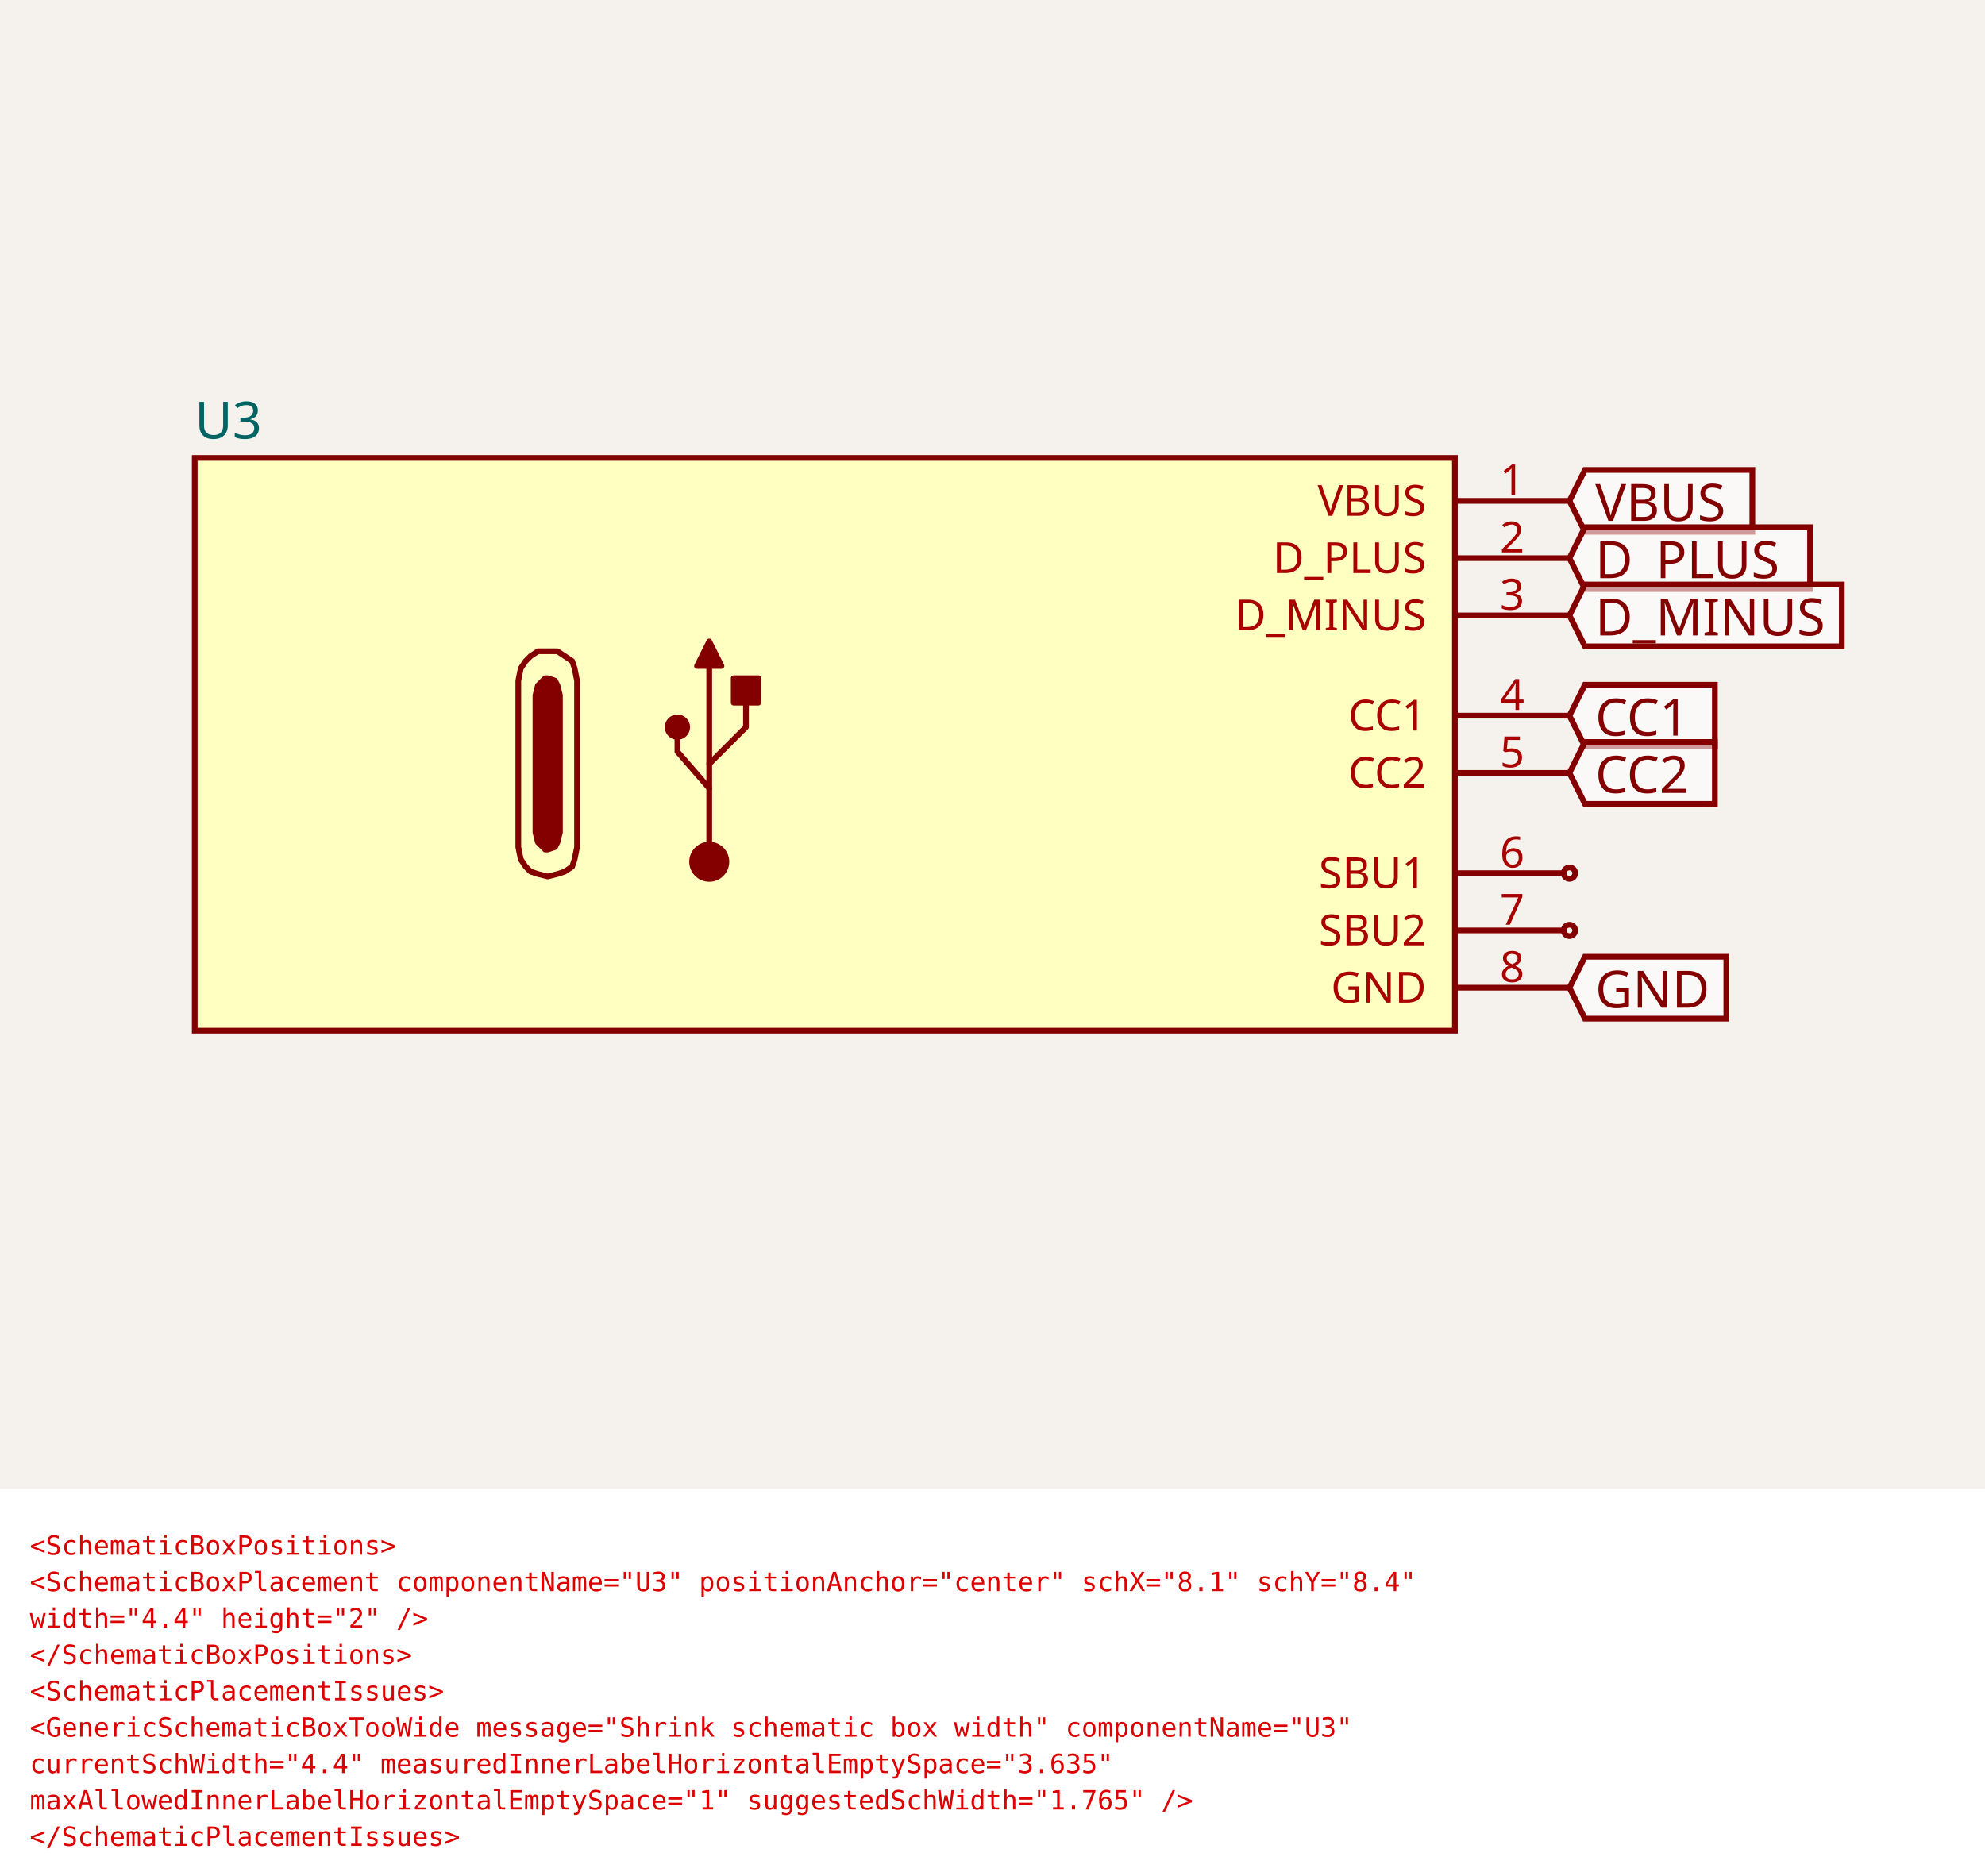
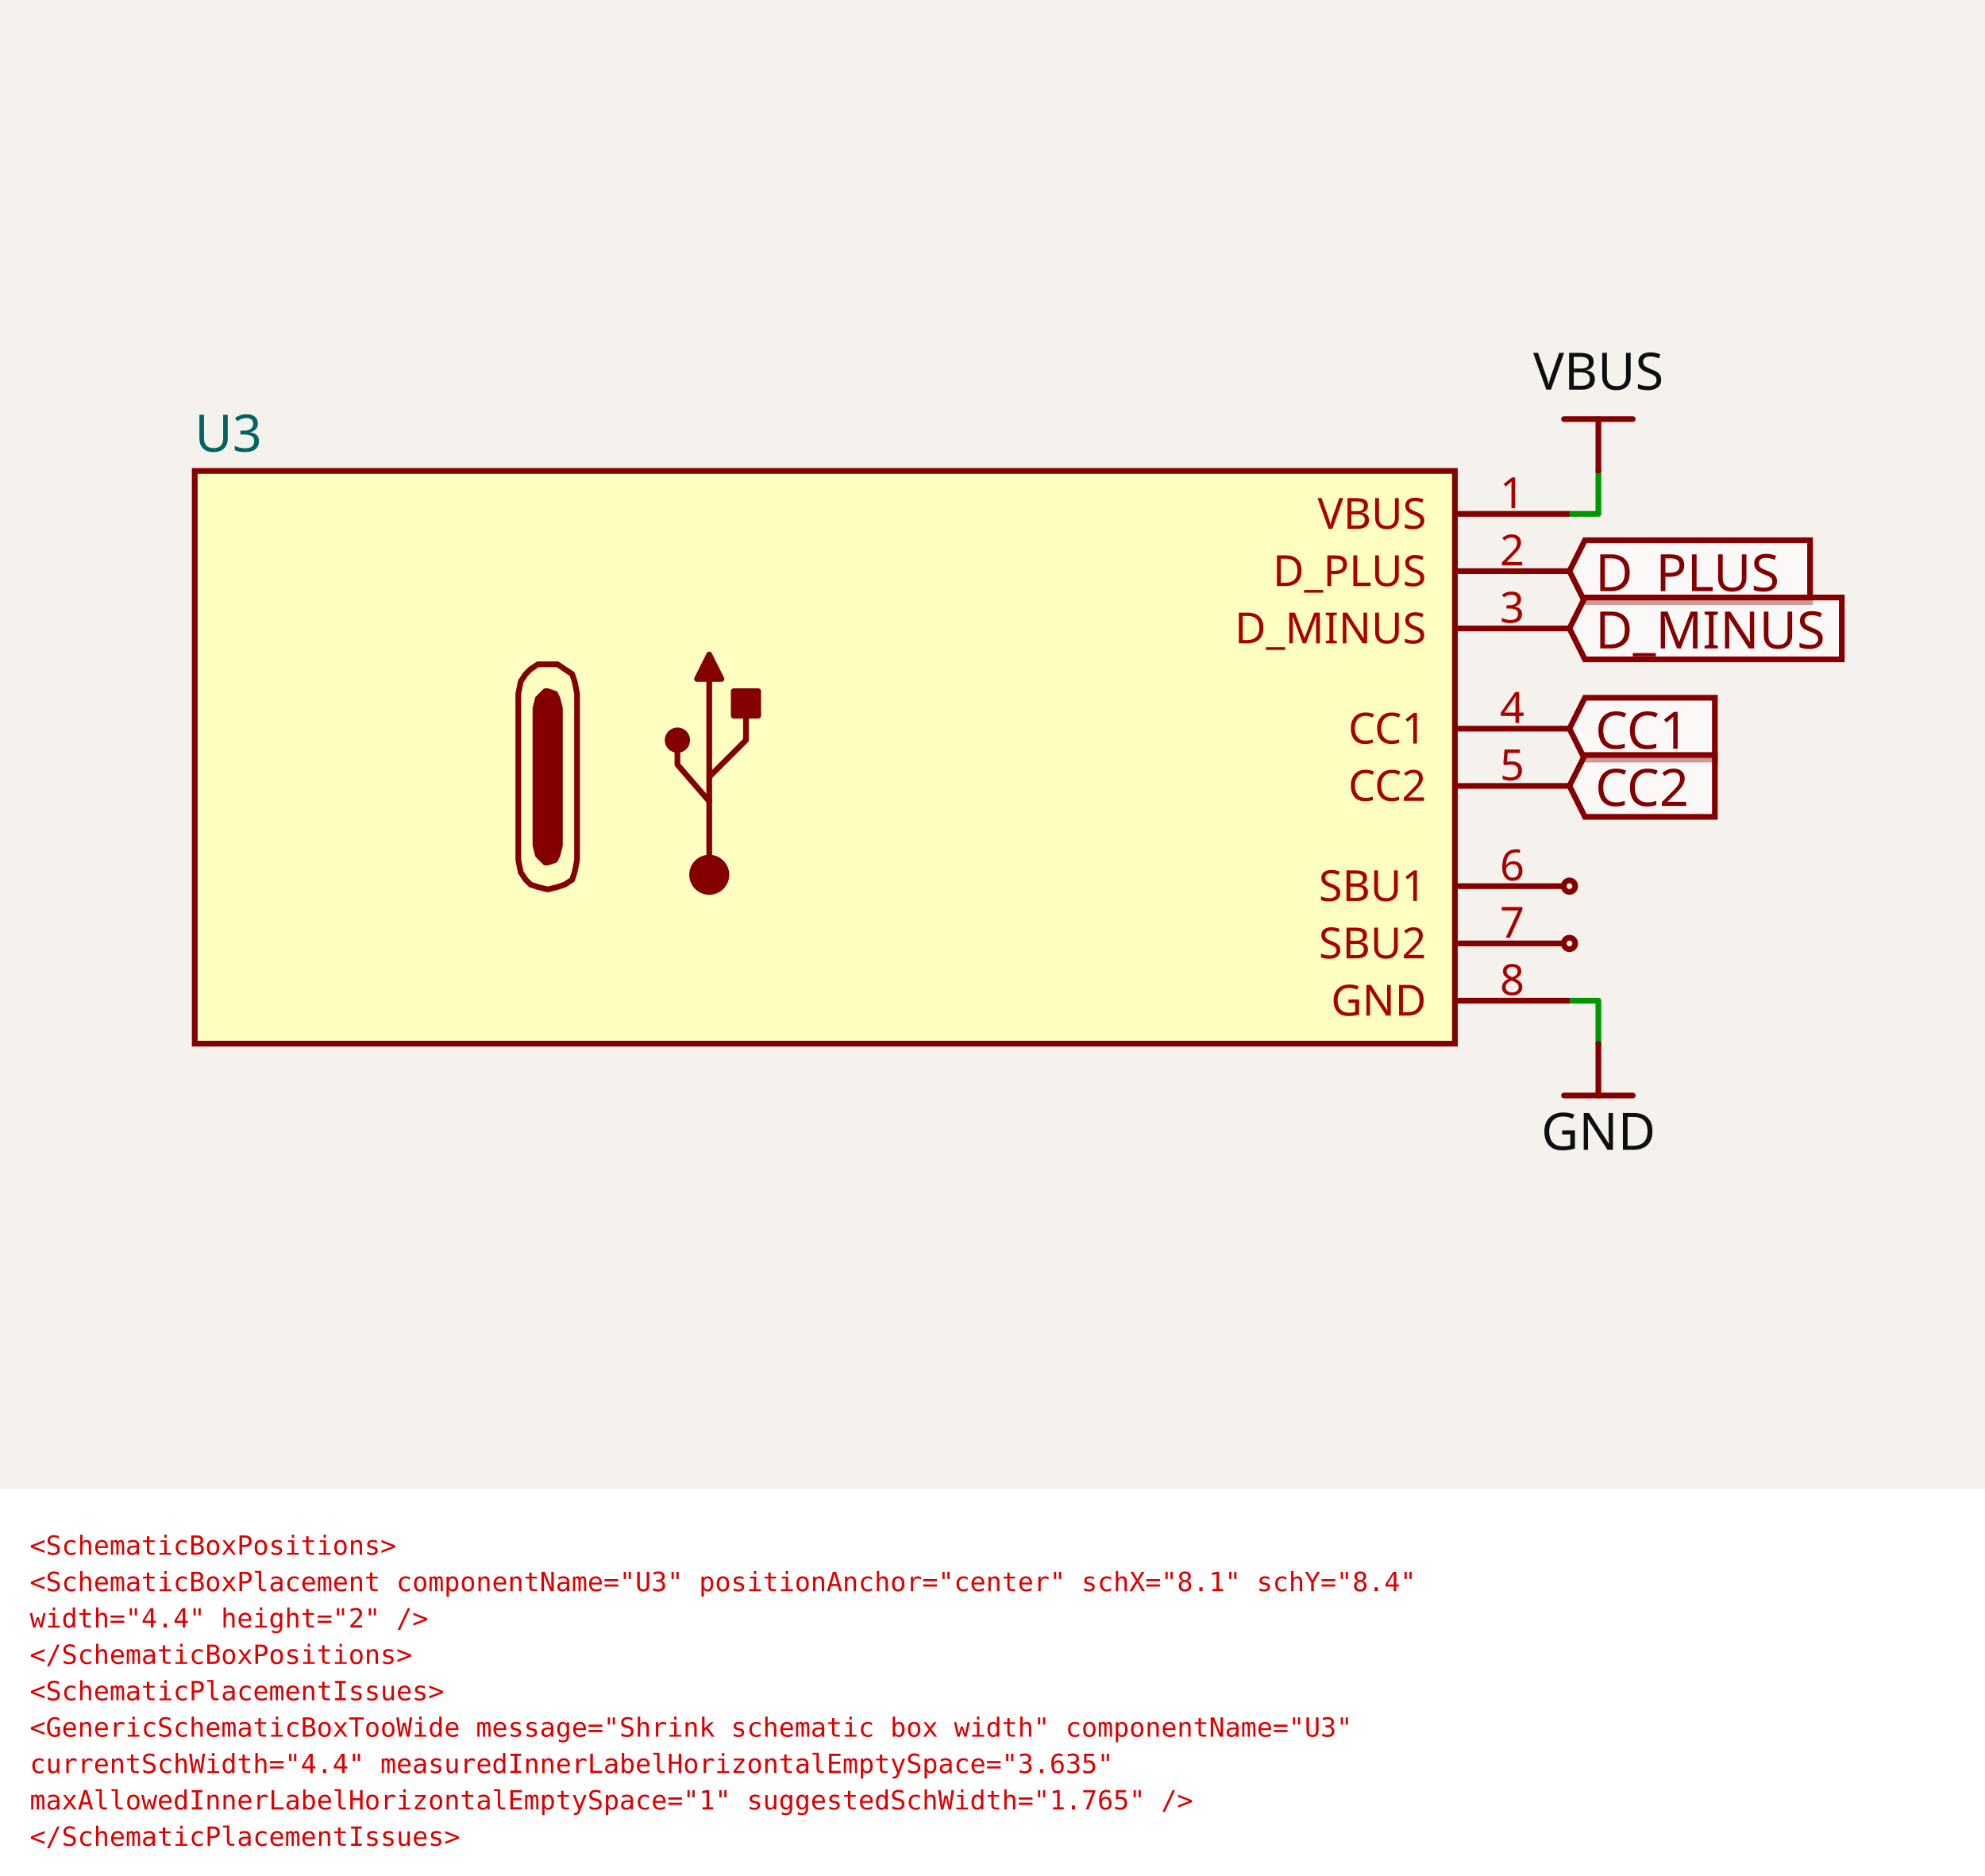
<svg xmlns="http://www.w3.org/2000/svg" width="1200" height="1134" viewBox="0 0 1200 1134" role="img" aria-label="schematic analysis fixture">
  <g transform="translate(0, 0)">
    <style>
              .boundary { fill: rgb(245, 241, 237); }
              .schematic-boundary { fill: none; stroke: #fff; }
              .component { fill: none; stroke: rgb(132, 0, 0); }
              .chip { fill: rgb(255, 255, 194); stroke: rgb(132, 0, 0); }
              .component-pin { fill: none; stroke: rgb(132, 0, 0); }
              /* Basic per-trace hover fallback */
              .trace:hover {
                filter: invert(1);
              }
              .trace:hover .trace-crossing-outline {
                opacity: 0;
              }
              .trace:hover .trace-junction {
                filter: invert(1);
              }
              /* Net-hover highlighting: when a trace or its overlays are hovered,
                 invert color for all traces (base + overlays) sharing the same
                 subcircuit connectivity key. Also hide crossing outline during hover. */
-               
+               svg:has(:is(g.trace[data-subcircuit-connectivity-map-key="unnamedsubcircuitsubcircuit_source_group_0_connectivity_net0"], g.trace-overlays[data-subcircuit-connectivity-map-key="unnamedsubcircuitsubcircuit_source_group_0_connectivity_net0"]):hover) :is(g.trace[data-subcircuit-connectivity-map-key="unnamedsubcircuitsubcircuit_source_group_0_connectivity_net0"], g.trace-overlays[data-subcircuit-connectivity-map-key="unnamedsubcircuitsubcircuit_source_group_0_connectivity_net0"]) { filter: invert(1); }
+ svg:has(:is(g.trace[data-subcircuit-connectivity-map-key="unnamedsubcircuitsubcircuit_source_group_0_connectivity_net0"], g.trace-overlays[data-subcircuit-connectivity-map-key="unnamedsubcircuitsubcircuit_source_group_0_connectivity_net0"]):hover) g.trace-overlays[data-subcircuit-connectivity-map-key="unnamedsubcircuitsubcircuit_source_group_0_connectivity_net0"] .trace-crossing-outline { opacity: 0; }
+ svg:has(:is(g.trace[data-subcircuit-connectivity-map-key="unnamedsubcircuitsubcircuit_source_group_0_connectivity_net5"], g.trace-overlays[data-subcircuit-connectivity-map-key="unnamedsubcircuitsubcircuit_source_group_0_connectivity_net5"]):hover) :is(g.trace[data-subcircuit-connectivity-map-key="unnamedsubcircuitsubcircuit_source_group_0_connectivity_net5"], g.trace-overlays[data-subcircuit-connectivity-map-key="unnamedsubcircuitsubcircuit_source_group_0_connectivity_net5"]) { filter: invert(1); }
+ svg:has(:is(g.trace[data-subcircuit-connectivity-map-key="unnamedsubcircuitsubcircuit_source_group_0_connectivity_net5"], g.trace-overlays[data-subcircuit-connectivity-map-key="unnamedsubcircuitsubcircuit_source_group_0_connectivity_net5"]):hover) g.trace-overlays[data-subcircuit-connectivity-map-key="unnamedsubcircuitsubcircuit_source_group_0_connectivity_net5"] .trace-crossing-outline { opacity: 0; }
              .text { font-family: sans-serif; fill: rgb(0, 150, 0); }
              .pin-number { fill: rgb(169, 0, 0); }
              .port-label { fill: rgb(0, 100, 100); }
              .component-name { fill: rgb(0, 100, 100); }
            </style>
    <rect class="boundary" x="0" y="0" width="1200" height="900" />
+     <g class="trace" data-layer="base" data-circuit-json-type="schematic_trace" data-schematic-trace-id="schematic_trace_0" data-subcircuit-connectivity-map-key="unnamedsubcircuitsubcircuit_source_group_0_connectivity_net0">
+       <path d="M 948.79 310.694 L 966.277 310.694 L 966.277 284.55" class="trace-invisible-hover-outline" stroke="rgb(0, 150, 0)" fill="none" stroke-width="27.702px" stroke-linecap="round" opacity="0" stroke-linejoin="round" />
+       <path d="M 948.79 310.694 L 966.277 310.694 L 966.277 284.55" stroke="rgb(0, 150, 0)" fill="none" stroke-width="3.463px" stroke-linecap="round" stroke-linejoin="round" />
+     </g>
+     <g class="trace" data-layer="base" data-circuit-json-type="schematic_trace" data-schematic-trace-id="schematic_trace_1" data-subcircuit-connectivity-map-key="unnamedsubcircuitsubcircuit_source_group_0_connectivity_net5">
+       <path d="M 948.79 605.027 L 966.277 605.027 L 966.277 631.17" class="trace-invisible-hover-outline" stroke="rgb(0, 150, 0)" fill="none" stroke-width="27.702px" stroke-linecap="round" opacity="0" stroke-linejoin="round" />
+       <path d="M 948.79 605.027 L 966.277 605.027 L 966.277 631.17" stroke="rgb(0, 150, 0)" fill="none" stroke-width="3.463px" stroke-linecap="round" stroke-linejoin="round" />
+     </g>
+     <g class="trace-overlays" data-layer="overlay" data-circuit-json-type="schematic_trace" data-schematic-trace-id="schematic_trace_0" data-subcircuit-connectivity-map-key="unnamedsubcircuitsubcircuit_source_group_0_connectivity_net0" />
+     <g class="trace-overlays" data-layer="overlay" data-circuit-json-type="schematic_trace" data-schematic-trace-id="schematic_trace_1" data-subcircuit-connectivity-map-key="unnamedsubcircuitsubcircuit_source_group_0_connectivity_net5" />
    <g data-circuit-json-type="schematic_component" data-schematic-component-id="schematic_component_0">
-       <rect class="component chip" x="117.733" y="276.863" width="761.802" height="346.274" stroke-width="3.463px" fill="rgb(255, 255, 194)" stroke="rgb(132, 0, 0)" />
-       <rect class="component-overlay" x="117.733" y="276.863" width="761.802" height="346.274" fill="transparent" />
-       <text x="117.733" y="645.645" fill="#006464" text-anchor="start" dominant-baseline="middle" font-family="sans-serif" font-size="31.165px" transform="rotate(0, 117.7331, 645.6446)" />
-       <text x="117.733" y="254.355" fill="#006464" text-anchor="start" dominant-baseline="middle" font-family="sans-serif" font-size="31.165px" transform="rotate(0, 117.7331, 254.3554)">U3</text>
-       <line class="component-pin" x1="879.535" y1="302.834" x2="948.79" y2="302.834" stroke-width="3.463px" />
+       <rect class="component chip" x="117.733" y="284.724" width="761.802" height="346.274" stroke-width="3.463px" fill="rgb(255, 255, 194)" stroke="rgb(132, 0, 0)" />
+       <rect class="component-overlay" x="117.733" y="284.724" width="761.802" height="346.274" fill="transparent" />
+       <text x="117.733" y="653.505" fill="#006464" text-anchor="start" dominant-baseline="middle" font-family="sans-serif" font-size="31.165px" transform="rotate(0, 117.7331, 653.5051)" />
+       <text x="117.733" y="262.216" fill="#006464" text-anchor="start" dominant-baseline="middle" font-family="sans-serif" font-size="31.165px" transform="rotate(0, 117.7331, 262.2158)">U3</text>
+       <line class="component-pin" x1="879.535" y1="310.694" x2="948.79" y2="310.694" stroke-width="3.463px" />
      <g data-schematic-port-id="source_port_0">
-         <rect x="945.327" y="299.371" width="6.925" height="6.925" opacity="0" />
+         <rect x="945.327" y="307.231" width="6.925" height="6.925" opacity="0" />
      </g>
-       <text class="pin-number" x="914.163" y="299.371" style="font-family: sans-serif;" fill="rgb(169, 0, 0)" text-anchor="middle" dominant-baseline="auto" font-size="25.971px" transform="">1</text>
-       <text class="pin-number" x="862.222" y="302.834" style="font-family: sans-serif;" fill="rgb(169, 0, 0)" text-anchor="end" dominant-baseline="middle" font-size="25.971px" transform="">VBUS</text>
-       <line class="component-pin" x1="879.535" y1="337.461" x2="948.79" y2="337.461" stroke-width="3.463px" />
+       <text class="pin-number" x="914.163" y="307.231" style="font-family: sans-serif;" fill="rgb(169, 0, 0)" text-anchor="middle" dominant-baseline="auto" font-size="25.971px" transform="">1</text>
+       <text class="pin-number" x="862.222" y="310.694" style="font-family: sans-serif;" fill="rgb(169, 0, 0)" text-anchor="end" dominant-baseline="middle" font-size="25.971px" transform="">VBUS</text>
+       <line class="component-pin" x1="879.535" y1="345.321" x2="948.79" y2="345.321" stroke-width="3.463px" />
      <g data-schematic-port-id="source_port_1">
-         <rect x="945.327" y="333.998" width="6.925" height="6.925" opacity="0" />
+         <rect x="945.327" y="341.859" width="6.925" height="6.925" opacity="0" />
      </g>
-       <text class="pin-number" x="914.163" y="333.998" style="font-family: sans-serif;" fill="rgb(169, 0, 0)" text-anchor="middle" dominant-baseline="auto" font-size="25.971px" transform="">2</text>
-       <text class="pin-number" x="862.222" y="337.461" style="font-family: sans-serif;" fill="rgb(169, 0, 0)" text-anchor="end" dominant-baseline="middle" font-size="25.971px" transform="">D_PLUS</text>
-       <line class="component-pin" x1="879.535" y1="372.088" x2="948.79" y2="372.088" stroke-width="3.463px" />
+       <text class="pin-number" x="914.163" y="341.859" style="font-family: sans-serif;" fill="rgb(169, 0, 0)" text-anchor="middle" dominant-baseline="auto" font-size="25.971px" transform="">2</text>
+       <text class="pin-number" x="862.222" y="345.321" style="font-family: sans-serif;" fill="rgb(169, 0, 0)" text-anchor="end" dominant-baseline="middle" font-size="25.971px" transform="">D_PLUS</text>
+       <line class="component-pin" x1="879.535" y1="379.949" x2="948.79" y2="379.949" stroke-width="3.463px" />
      <g data-schematic-port-id="source_port_2">
-         <rect x="945.327" y="368.626" width="6.925" height="6.925" opacity="0" />
+         <rect x="945.327" y="376.486" width="6.925" height="6.925" opacity="0" />
      </g>
-       <text class="pin-number" x="914.163" y="368.626" style="font-family: sans-serif;" fill="rgb(169, 0, 0)" text-anchor="middle" dominant-baseline="auto" font-size="25.971px" transform="">3</text>
-       <text class="pin-number" x="862.222" y="372.088" style="font-family: sans-serif;" fill="rgb(169, 0, 0)" text-anchor="end" dominant-baseline="middle" font-size="25.971px" transform="">D_MINUS</text>
-       <line class="component-pin" x1="879.535" y1="432.686" x2="948.79" y2="432.686" stroke-width="3.463px" />
+       <text class="pin-number" x="914.163" y="376.486" style="font-family: sans-serif;" fill="rgb(169, 0, 0)" text-anchor="middle" dominant-baseline="auto" font-size="25.971px" transform="">3</text>
+       <text class="pin-number" x="862.222" y="379.949" style="font-family: sans-serif;" fill="rgb(169, 0, 0)" text-anchor="end" dominant-baseline="middle" font-size="25.971px" transform="">D_MINUS</text>
+       <line class="component-pin" x1="879.535" y1="440.547" x2="948.79" y2="440.547" stroke-width="3.463px" />
      <g data-schematic-port-id="source_port_3">
-         <rect x="945.327" y="429.224" width="6.925" height="6.925" opacity="0" />
+         <rect x="945.327" y="437.084" width="6.925" height="6.925" opacity="0" />
      </g>
-       <text class="pin-number" x="914.163" y="429.224" style="font-family: sans-serif;" fill="rgb(169, 0, 0)" text-anchor="middle" dominant-baseline="auto" font-size="25.971px" transform="">4</text>
-       <text class="pin-number" x="862.222" y="432.686" style="font-family: sans-serif;" fill="rgb(169, 0, 0)" text-anchor="end" dominant-baseline="middle" font-size="25.971px" transform="">CC1</text>
-       <line class="component-pin" x1="879.535" y1="467.314" x2="948.79" y2="467.314" stroke-width="3.463px" />
+       <text class="pin-number" x="914.163" y="437.084" style="font-family: sans-serif;" fill="rgb(169, 0, 0)" text-anchor="middle" dominant-baseline="auto" font-size="25.971px" transform="">4</text>
+       <text class="pin-number" x="862.222" y="440.547" style="font-family: sans-serif;" fill="rgb(169, 0, 0)" text-anchor="end" dominant-baseline="middle" font-size="25.971px" transform="">CC1</text>
+       <line class="component-pin" x1="879.535" y1="475.174" x2="948.79" y2="475.174" stroke-width="3.463px" />
      <g data-schematic-port-id="source_port_4">
-         <rect x="945.327" y="463.851" width="6.925" height="6.925" opacity="0" />
+         <rect x="945.327" y="471.711" width="6.925" height="6.925" opacity="0" />
      </g>
-       <text class="pin-number" x="914.163" y="463.851" style="font-family: sans-serif;" fill="rgb(169, 0, 0)" text-anchor="middle" dominant-baseline="auto" font-size="25.971px" transform="">5</text>
-       <text class="pin-number" x="862.222" y="467.314" style="font-family: sans-serif;" fill="rgb(169, 0, 0)" text-anchor="end" dominant-baseline="middle" font-size="25.971px" transform="">CC2</text>
-       <line class="component-pin" x1="879.535" y1="527.912" x2="945.327" y2="527.912" stroke-width="3.463px" />
+       <text class="pin-number" x="914.163" y="471.711" style="font-family: sans-serif;" fill="rgb(169, 0, 0)" text-anchor="middle" dominant-baseline="auto" font-size="25.971px" transform="">5</text>
+       <text class="pin-number" x="862.222" y="475.174" style="font-family: sans-serif;" fill="rgb(169, 0, 0)" text-anchor="end" dominant-baseline="middle" font-size="25.971px" transform="">CC2</text>
+       <line class="component-pin" x1="879.535" y1="535.772" x2="945.327" y2="535.772" stroke-width="3.463px" />
      <g data-schematic-port-id="source_port_5">
-         <circle class="component-pin" cx="948.79" cy="527.912" r="3.463" stroke-width="3.463px" />
-         <rect x="945.327" y="524.449" width="6.925" height="6.925" opacity="0" />
+         <circle class="component-pin" cx="948.79" cy="535.772" r="3.463" stroke-width="3.463px" />
+         <rect x="945.327" y="532.309" width="6.925" height="6.925" opacity="0" />
      </g>
-       <text class="pin-number" x="914.163" y="524.449" style="font-family: sans-serif;" fill="rgb(169, 0, 0)" text-anchor="middle" dominant-baseline="auto" font-size="25.971px" transform="">6</text>
-       <text class="pin-number" x="862.222" y="527.912" style="font-family: sans-serif;" fill="rgb(169, 0, 0)" text-anchor="end" dominant-baseline="middle" font-size="25.971px" transform="">SBU1</text>
-       <line class="component-pin" x1="879.535" y1="562.539" x2="945.327" y2="562.539" stroke-width="3.463px" />
+       <text class="pin-number" x="914.163" y="532.309" style="font-family: sans-serif;" fill="rgb(169, 0, 0)" text-anchor="middle" dominant-baseline="auto" font-size="25.971px" transform="">6</text>
+       <text class="pin-number" x="862.222" y="535.772" style="font-family: sans-serif;" fill="rgb(169, 0, 0)" text-anchor="end" dominant-baseline="middle" font-size="25.971px" transform="">SBU1</text>
+       <line class="component-pin" x1="879.535" y1="570.399" x2="945.327" y2="570.399" stroke-width="3.463px" />
      <g data-schematic-port-id="source_port_6">
-         <circle class="component-pin" cx="948.79" cy="562.539" r="3.463" stroke-width="3.463px" />
-         <rect x="945.327" y="559.076" width="6.925" height="6.925" opacity="0" />
+         <circle class="component-pin" cx="948.79" cy="570.399" r="3.463" stroke-width="3.463px" />
+         <rect x="945.327" y="566.937" width="6.925" height="6.925" opacity="0" />
      </g>
-       <text class="pin-number" x="914.163" y="559.076" style="font-family: sans-serif;" fill="rgb(169, 0, 0)" text-anchor="middle" dominant-baseline="auto" font-size="25.971px" transform="">7</text>
-       <text class="pin-number" x="862.222" y="562.539" style="font-family: sans-serif;" fill="rgb(169, 0, 0)" text-anchor="end" dominant-baseline="middle" font-size="25.971px" transform="">SBU2</text>
-       <line class="component-pin" x1="879.535" y1="597.166" x2="948.79" y2="597.166" stroke-width="3.463px" />
+       <text class="pin-number" x="914.163" y="566.937" style="font-family: sans-serif;" fill="rgb(169, 0, 0)" text-anchor="middle" dominant-baseline="auto" font-size="25.971px" transform="">7</text>
+       <text class="pin-number" x="862.222" y="570.399" style="font-family: sans-serif;" fill="rgb(169, 0, 0)" text-anchor="end" dominant-baseline="middle" font-size="25.971px" transform="">SBU2</text>
+       <line class="component-pin" x1="879.535" y1="605.027" x2="948.79" y2="605.027" stroke-width="3.463px" />
      <g data-schematic-port-id="source_port_7">
-         <rect x="945.327" y="593.704" width="6.925" height="6.925" opacity="0" />
+         <rect x="945.327" y="601.564" width="6.925" height="6.925" opacity="0" />
      </g>
-       <text class="pin-number" x="914.163" y="593.704" style="font-family: sans-serif;" fill="rgb(169, 0, 0)" text-anchor="middle" dominant-baseline="auto" font-size="25.971px" transform="">8</text>
-       <text class="pin-number" x="862.222" y="597.166" style="font-family: sans-serif;" fill="rgb(169, 0, 0)" text-anchor="end" dominant-baseline="middle" font-size="25.971px" transform="">GND</text>
-       <path d="M 348.849 411.525 L 347.369 404.126 L 345.889 399.687 L 341.45 396.727 L 337.01 393.768 L 331.091 393.768 L 325.172 393.768 L 320.732 396.727 L 317.773 399.687 L 314.813 404.126 L 313.333 411.525 L 313.333 512.152 L 314.813 519.551 L 317.773 523.99 L 320.732 526.95 L 325.172 528.43 L 331.091 529.909 L 337.01 528.43 L 341.45 526.95 L 345.889 523.99 L 347.369 519.551 L 348.849 512.152 L 348.849 411.525" stroke="rgb(132, 0, 0)" stroke-width="3.463" fill="none" stroke-linecap="round" stroke-linejoin="round" data-schematic-component-id="schematic_component_0" />
-       <path d="M 338.49 420.404 L 337.01 414.485 L 335.53 411.525 L 331.091 410.045 L 329.611 410.045 L 328.131 411.525 L 325.172 414.485 L 323.692 420.404 L 323.692 503.273 L 325.172 509.192 L 328.131 512.152 L 329.611 513.631 L 331.091 513.631 L 335.53 512.152 L 337.01 509.192 L 338.49 503.273 L 338.49 420.404" stroke="rgb(132, 0, 0)" stroke-width="3.463" fill="rgba(132, 0, 0)" stroke-linecap="round" stroke-linejoin="round" data-schematic-component-id="schematic_component_0" />
-       <path d="M 428.758 521.031 L 428.758 402.646" stroke="rgb(132, 0, 0)" stroke-width="3.463" fill="none" stroke-linecap="round" stroke-linejoin="round" data-schematic-component-id="schematic_component_0" />
-       <path d="M 428.758 476.636 L 409.52 454.439 L 409.52 439.641" stroke="rgb(132, 0, 0)" stroke-width="3.463" fill="none" stroke-linecap="round" stroke-linejoin="round" data-schematic-component-id="schematic_component_0" />
-       <path d="M 428.758 461.838 L 450.955 439.641 L 450.955 424.843" stroke="rgb(132, 0, 0)" stroke-width="3.463" fill="none" stroke-linecap="round" stroke-linejoin="round" data-schematic-component-id="schematic_component_0" />
-       <path d="M 421.359 402.646 L 428.758 387.848 L 436.157 402.646 L 421.359 402.646" stroke="rgb(132, 0, 0)" stroke-width="3.463" fill="rgba(132, 0, 0)" stroke-linecap="round" stroke-linejoin="round" data-schematic-component-id="schematic_component_0" />
-       <path d="M 443.556 424.843 L 458.354 424.843 L 458.354 410.045 L 443.556 410.045 L 443.556 424.843" stroke="rgb(132, 0, 0)" stroke-width="3.463" fill="rgba(132, 0, 0)" stroke-linecap="round" stroke-linejoin="round" data-schematic-component-id="schematic_component_0" />
-       <circle cx="428.758" cy="521.031" r="10.359" fill="rgba(132, 0, 0)" stroke="rgba(132, 0, 0)" stroke-width="3.463" data-schematic-circle-id="schematic_circle_0" data-schematic-component-id="schematic_component_0" />
-       <circle cx="409.52" cy="439.641" r="5.919" fill="rgba(132, 0, 0)" stroke="rgba(132, 0, 0)" stroke-width="3.463" data-schematic-circle-id="schematic_circle_1" data-schematic-component-id="schematic_component_0" />
+       <text class="pin-number" x="914.163" y="601.564" style="font-family: sans-serif;" fill="rgb(169, 0, 0)" text-anchor="middle" dominant-baseline="auto" font-size="25.971px" transform="">8</text>
+       <text class="pin-number" x="862.222" y="605.027" style="font-family: sans-serif;" fill="rgb(169, 0, 0)" text-anchor="end" dominant-baseline="middle" font-size="25.971px" transform="">GND</text>
+       <path d="M 348.849 419.386 L 347.369 411.987 L 345.889 407.547 L 341.45 404.588 L 337.01 401.628 L 331.091 401.628 L 325.172 401.628 L 320.732 404.588 L 317.773 407.547 L 314.813 411.987 L 313.333 419.386 L 313.333 520.012 L 314.813 527.411 L 317.773 531.851 L 320.732 534.81 L 325.172 536.29 L 331.091 537.77 L 337.01 536.29 L 341.45 534.81 L 345.889 531.851 L 347.369 527.411 L 348.849 520.012 L 348.849 419.386" stroke="rgb(132, 0, 0)" stroke-width="3.463" fill="none" stroke-linecap="round" stroke-linejoin="round" data-schematic-component-id="schematic_component_0" />
+       <path d="M 338.49 428.264 L 337.01 422.345 L 335.53 419.386 L 331.091 417.906 L 329.611 417.906 L 328.131 419.386 L 325.172 422.345 L 323.692 428.264 L 323.692 511.133 L 325.172 517.053 L 328.131 520.012 L 329.611 521.492 L 331.091 521.492 L 335.53 520.012 L 337.01 517.053 L 338.49 511.133 L 338.49 428.264" stroke="rgb(132, 0, 0)" stroke-width="3.463" fill="rgba(132, 0, 0)" stroke-linecap="round" stroke-linejoin="round" data-schematic-component-id="schematic_component_0" />
+       <path d="M 428.758 528.891 L 428.758 410.507" stroke="rgb(132, 0, 0)" stroke-width="3.463" fill="none" stroke-linecap="round" stroke-linejoin="round" data-schematic-component-id="schematic_component_0" />
+       <path d="M 428.758 484.497 L 409.52 462.3 L 409.52 447.502" stroke="rgb(132, 0, 0)" stroke-width="3.463" fill="none" stroke-linecap="round" stroke-linejoin="round" data-schematic-component-id="schematic_component_0" />
+       <path d="M 428.758 469.699 L 450.955 447.502 L 450.955 432.704" stroke="rgb(132, 0, 0)" stroke-width="3.463" fill="none" stroke-linecap="round" stroke-linejoin="round" data-schematic-component-id="schematic_component_0" />
+       <path d="M 421.359 410.507 L 428.758 395.709 L 436.157 410.507 L 421.359 410.507" stroke="rgb(132, 0, 0)" stroke-width="3.463" fill="rgba(132, 0, 0)" stroke-linecap="round" stroke-linejoin="round" data-schematic-component-id="schematic_component_0" />
+       <path d="M 443.556 432.704 L 458.354 432.704 L 458.354 417.906 L 443.556 417.906 L 443.556 432.704" stroke="rgb(132, 0, 0)" stroke-width="3.463" fill="rgba(132, 0, 0)" stroke-linecap="round" stroke-linejoin="round" data-schematic-component-id="schematic_component_0" />
+       <circle cx="428.758" cy="528.891" r="10.359" fill="rgba(132, 0, 0)" stroke="rgba(132, 0, 0)" stroke-width="3.463" data-schematic-circle-id="schematic_circle_0" data-schematic-component-id="schematic_component_0" />
+       <circle cx="409.52" cy="447.502" r="5.919" fill="rgba(132, 0, 0)" stroke="rgba(132, 0, 0)" stroke-width="3.463" data-schematic-circle-id="schematic_circle_1" data-schematic-component-id="schematic_component_0" />
    </g>
    <g class="schematic-port-hover" data-schematic-port-id="source_port_0">
-       <circle cx="948.79" cy="302.834" r="6.925" fill="red" opacity="0" />
+       <circle cx="948.79" cy="310.694" r="6.925" fill="red" opacity="0" />
    </g>
    <g class="schematic-port-hover" data-schematic-port-id="source_port_1">
-       <circle cx="948.79" cy="337.461" r="6.925" fill="red" opacity="0" />
+       <circle cx="948.79" cy="345.321" r="6.925" fill="red" opacity="0" />
    </g>
    <g class="schematic-port-hover" data-schematic-port-id="source_port_2">
-       <circle cx="948.79" cy="372.088" r="6.925" fill="red" opacity="0" />
+       <circle cx="948.79" cy="379.949" r="6.925" fill="red" opacity="0" />
    </g>
    <g class="schematic-port-hover" data-schematic-port-id="source_port_3">
-       <circle cx="948.79" cy="432.686" r="6.925" fill="red" opacity="0" />
+       <circle cx="948.79" cy="440.547" r="6.925" fill="red" opacity="0" />
    </g>
    <g class="schematic-port-hover" data-schematic-port-id="source_port_4">
-       <circle cx="948.79" cy="467.314" r="6.925" fill="red" opacity="0" />
+       <circle cx="948.79" cy="475.174" r="6.925" fill="red" opacity="0" />
    </g>
    <g class="schematic-port-hover" data-schematic-port-id="source_port_5">
-       <circle cx="948.79" cy="527.912" r="6.925" fill="red" opacity="0" />
+       <circle cx="948.79" cy="535.772" r="6.925" fill="red" opacity="0" />
    </g>
    <g class="schematic-port-hover" data-schematic-port-id="source_port_6">
-       <circle cx="948.79" cy="562.539" r="6.925" fill="red" opacity="0" />
+       <circle cx="948.79" cy="570.399" r="6.925" fill="red" opacity="0" />
    </g>
    <g class="schematic-port-hover" data-schematic-port-id="source_port_7">
-       <circle cx="948.79" cy="597.166" r="6.925" fill="red" opacity="0" />
+       <circle cx="948.79" cy="605.027" r="6.925" fill="red" opacity="0" />
    </g>
-     <path class="net-label" d="     M 948.79,302.834     L 958.139,284.135     L 1059.344,284.135     L 1059.344,321.532     L 958.139,321.532     Z   " fill="rgba(255, 255, 255, 0.6)" stroke="rgb(132, 0, 0)" stroke-width="3.463px" />
-     <text class="net-label-text" x="964.372" y="302.834" fill="rgb(132, 0, 0)" text-anchor="start" dominant-baseline="central" font-family="sans-serif" font-variant-numeric="tabular-nums" font-size="31.165px" transform="">VBUS</text>
-     <path class="net-label" d="     M 948.79,337.461     L 958.139,318.762     L 1094.248,318.762     L 1094.248,356.16     L 958.139,356.16     Z   " fill="rgba(255, 255, 255, 0.6)" stroke="rgb(132, 0, 0)" stroke-width="3.463px" />
-     <text class="net-label-text" x="964.372" y="337.461" fill="rgb(132, 0, 0)" text-anchor="start" dominant-baseline="central" font-family="sans-serif" font-variant-numeric="tabular-nums" font-size="31.165px" transform="">D_PLUS</text>
-     <path class="net-label" d="     M 948.79,372.088     L 958.139,353.39     L 1113.432,353.39     L 1113.432,390.787     L 958.139,390.787     Z   " fill="rgba(255, 255, 255, 0.6)" stroke="rgb(132, 0, 0)" stroke-width="3.463px" />
-     <text class="net-label-text" x="964.372" y="372.088" fill="rgb(132, 0, 0)" text-anchor="start" dominant-baseline="central" font-family="sans-serif" font-variant-numeric="tabular-nums" font-size="31.165px" transform="">D_MINUS</text>
-     <path class="net-label" d="     M 948.79,432.686     L 958.139,413.988     L 1036.697,413.988     L 1036.697,451.385     L 958.139,451.385     Z   " fill="rgba(255, 255, 255, 0.6)" stroke="rgb(132, 0, 0)" stroke-width="3.463px" />
-     <text class="net-label-text" x="964.372" y="432.686" fill="rgb(132, 0, 0)" text-anchor="start" dominant-baseline="central" font-family="sans-serif" font-variant-numeric="tabular-nums" font-size="31.165px" transform="">CC1</text>
-     <path class="net-label" d="     M 948.79,467.314     L 958.139,448.615     L 1036.697,448.615     L 1036.697,486.012     L 958.139,486.012     Z   " fill="rgba(255, 255, 255, 0.6)" stroke="rgb(132, 0, 0)" stroke-width="3.463px" />
-     <text class="net-label-text" x="964.372" y="467.314" fill="rgb(132, 0, 0)" text-anchor="start" dominant-baseline="central" font-family="sans-serif" font-variant-numeric="tabular-nums" font-size="31.165px" transform="">CC2</text>
-     <path class="net-label" d="     M 948.79,597.166     L 958.139,578.468     L 1043.623,578.468     L 1043.623,615.865     L 958.139,615.865     Z   " fill="rgba(255, 255, 255, 0.6)" stroke="rgb(132, 0, 0)" stroke-width="3.463px" />
-     <text class="net-label-text" x="964.372" y="597.166" fill="rgb(132, 0, 0)" text-anchor="start" dominant-baseline="central" font-family="sans-serif" font-variant-numeric="tabular-nums" font-size="31.165px" transform="">GND</text>
+     <rect class="component-overlay" x="945.5" y="253.386" width="41.553" height="31.165" fill="transparent" />
+     <path d="M 987.053 253.386 L 945.5 253.386" stroke="rgb(132, 0, 0)" fill="none" stroke-width="3.463px" stroke-linecap="round" />
+     <path d="M 966.277 253.386 L 966.277 284.55" stroke="rgb(132, 0, 0)" fill="none" stroke-width="3.463px" stroke-linecap="round" />
+     <text x="966.277" y="244.729" fill="rgb(15, 15, 15)" font-family="sans-serif" text-anchor="middle" dominant-baseline="ideographic" font-size="31.165px">VBUS</text>
+     <path class="net-label" d="     M 948.79,345.321     L 958.139,326.623     L 1094.248,326.623     L 1094.248,364.02     L 958.139,364.02     Z   " fill="rgba(255, 255, 255, 0.6)" stroke="rgb(132, 0, 0)" stroke-width="3.463px" />
+     <text class="net-label-text" x="964.372" y="345.321" fill="rgb(132, 0, 0)" text-anchor="start" dominant-baseline="central" font-family="sans-serif" font-variant-numeric="tabular-nums" font-size="31.165px" transform="">D_PLUS</text>
+     <path class="net-label" d="     M 948.79,379.949     L 958.139,361.25     L 1113.432,361.25     L 1113.432,398.648     L 958.139,398.648     Z   " fill="rgba(255, 255, 255, 0.6)" stroke="rgb(132, 0, 0)" stroke-width="3.463px" />
+     <text class="net-label-text" x="964.372" y="379.949" fill="rgb(132, 0, 0)" text-anchor="start" dominant-baseline="central" font-family="sans-serif" font-variant-numeric="tabular-nums" font-size="31.165px" transform="">D_MINUS</text>
+     <path class="net-label" d="     M 948.79,440.547     L 958.139,421.848     L 1036.697,421.848     L 1036.697,459.246     L 958.139,459.246     Z   " fill="rgba(255, 255, 255, 0.6)" stroke="rgb(132, 0, 0)" stroke-width="3.463px" />
+     <text class="net-label-text" x="964.372" y="440.547" fill="rgb(132, 0, 0)" text-anchor="start" dominant-baseline="central" font-family="sans-serif" font-variant-numeric="tabular-nums" font-size="31.165px" transform="">CC1</text>
+     <path class="net-label" d="     M 948.79,475.174     L 958.139,456.475     L 1036.697,456.475     L 1036.697,493.873     L 958.139,493.873     Z   " fill="rgba(255, 255, 255, 0.6)" stroke="rgb(132, 0, 0)" stroke-width="3.463px" />
+     <text class="net-label-text" x="964.372" y="475.174" fill="rgb(132, 0, 0)" text-anchor="start" dominant-baseline="central" font-family="sans-serif" font-variant-numeric="tabular-nums" font-size="31.165px" transform="">CC2</text>
+     <rect class="component-overlay" x="945.5" y="631.17" width="41.553" height="31.165" fill="transparent" />
+     <path d="M 945.5 662.335 L 987.053 662.335" stroke="rgb(132, 0, 0)" fill="none" stroke-width="3.463px" stroke-linecap="round" />
+     <path d="M 966.277 662.335 L 966.277 631.17" stroke="rgb(132, 0, 0)" fill="none" stroke-width="3.463px" stroke-linecap="round" />
+     <text x="966.277" y="670.992" fill="rgb(15, 15, 15)" font-family="sans-serif" text-anchor="middle" dominant-baseline="hanging" font-size="31.165px">GND</text>
  </g>
  <g transform="translate(0, 900) scale(1, 1) translate(0, 0)">
    <rect width="100%" height="100%" fill="#fff" />
    <text x="18" y="40" fill="#d00" font-family="Menlo, Consolas, monospace" font-size="16">
      <tspan x="18" dy="0">&lt;SchematicBoxPositions&gt;</tspan>
      <tspan x="18" dy="22">&lt;SchematicBoxPlacement componentName="U3" positionAnchor="center" schX="8.1" schY="8.4"</tspan>
      <tspan x="18" dy="22">  width="4.4" height="2" /&gt;</tspan>
      <tspan x="18" dy="22">&lt;/SchematicBoxPositions&gt;</tspan>
      <tspan x="18" dy="22">&lt;SchematicPlacementIssues&gt;</tspan>
      <tspan x="18" dy="22">&lt;GenericSchematicBoxTooWide message="Shrink schematic box width" componentName="U3"</tspan>
      <tspan x="18" dy="22">  currentSchWidth="4.4" measuredInnerLabelHorizontalEmptySpace="3.635"</tspan>
      <tspan x="18" dy="22">  maxAllowedInnerLabelHorizontalEmptySpace="1" suggestedSchWidth="1.765" /&gt;</tspan>
      <tspan x="18" dy="22">&lt;/SchematicPlacementIssues&gt;</tspan>
    </text>
  </g>
</svg>
